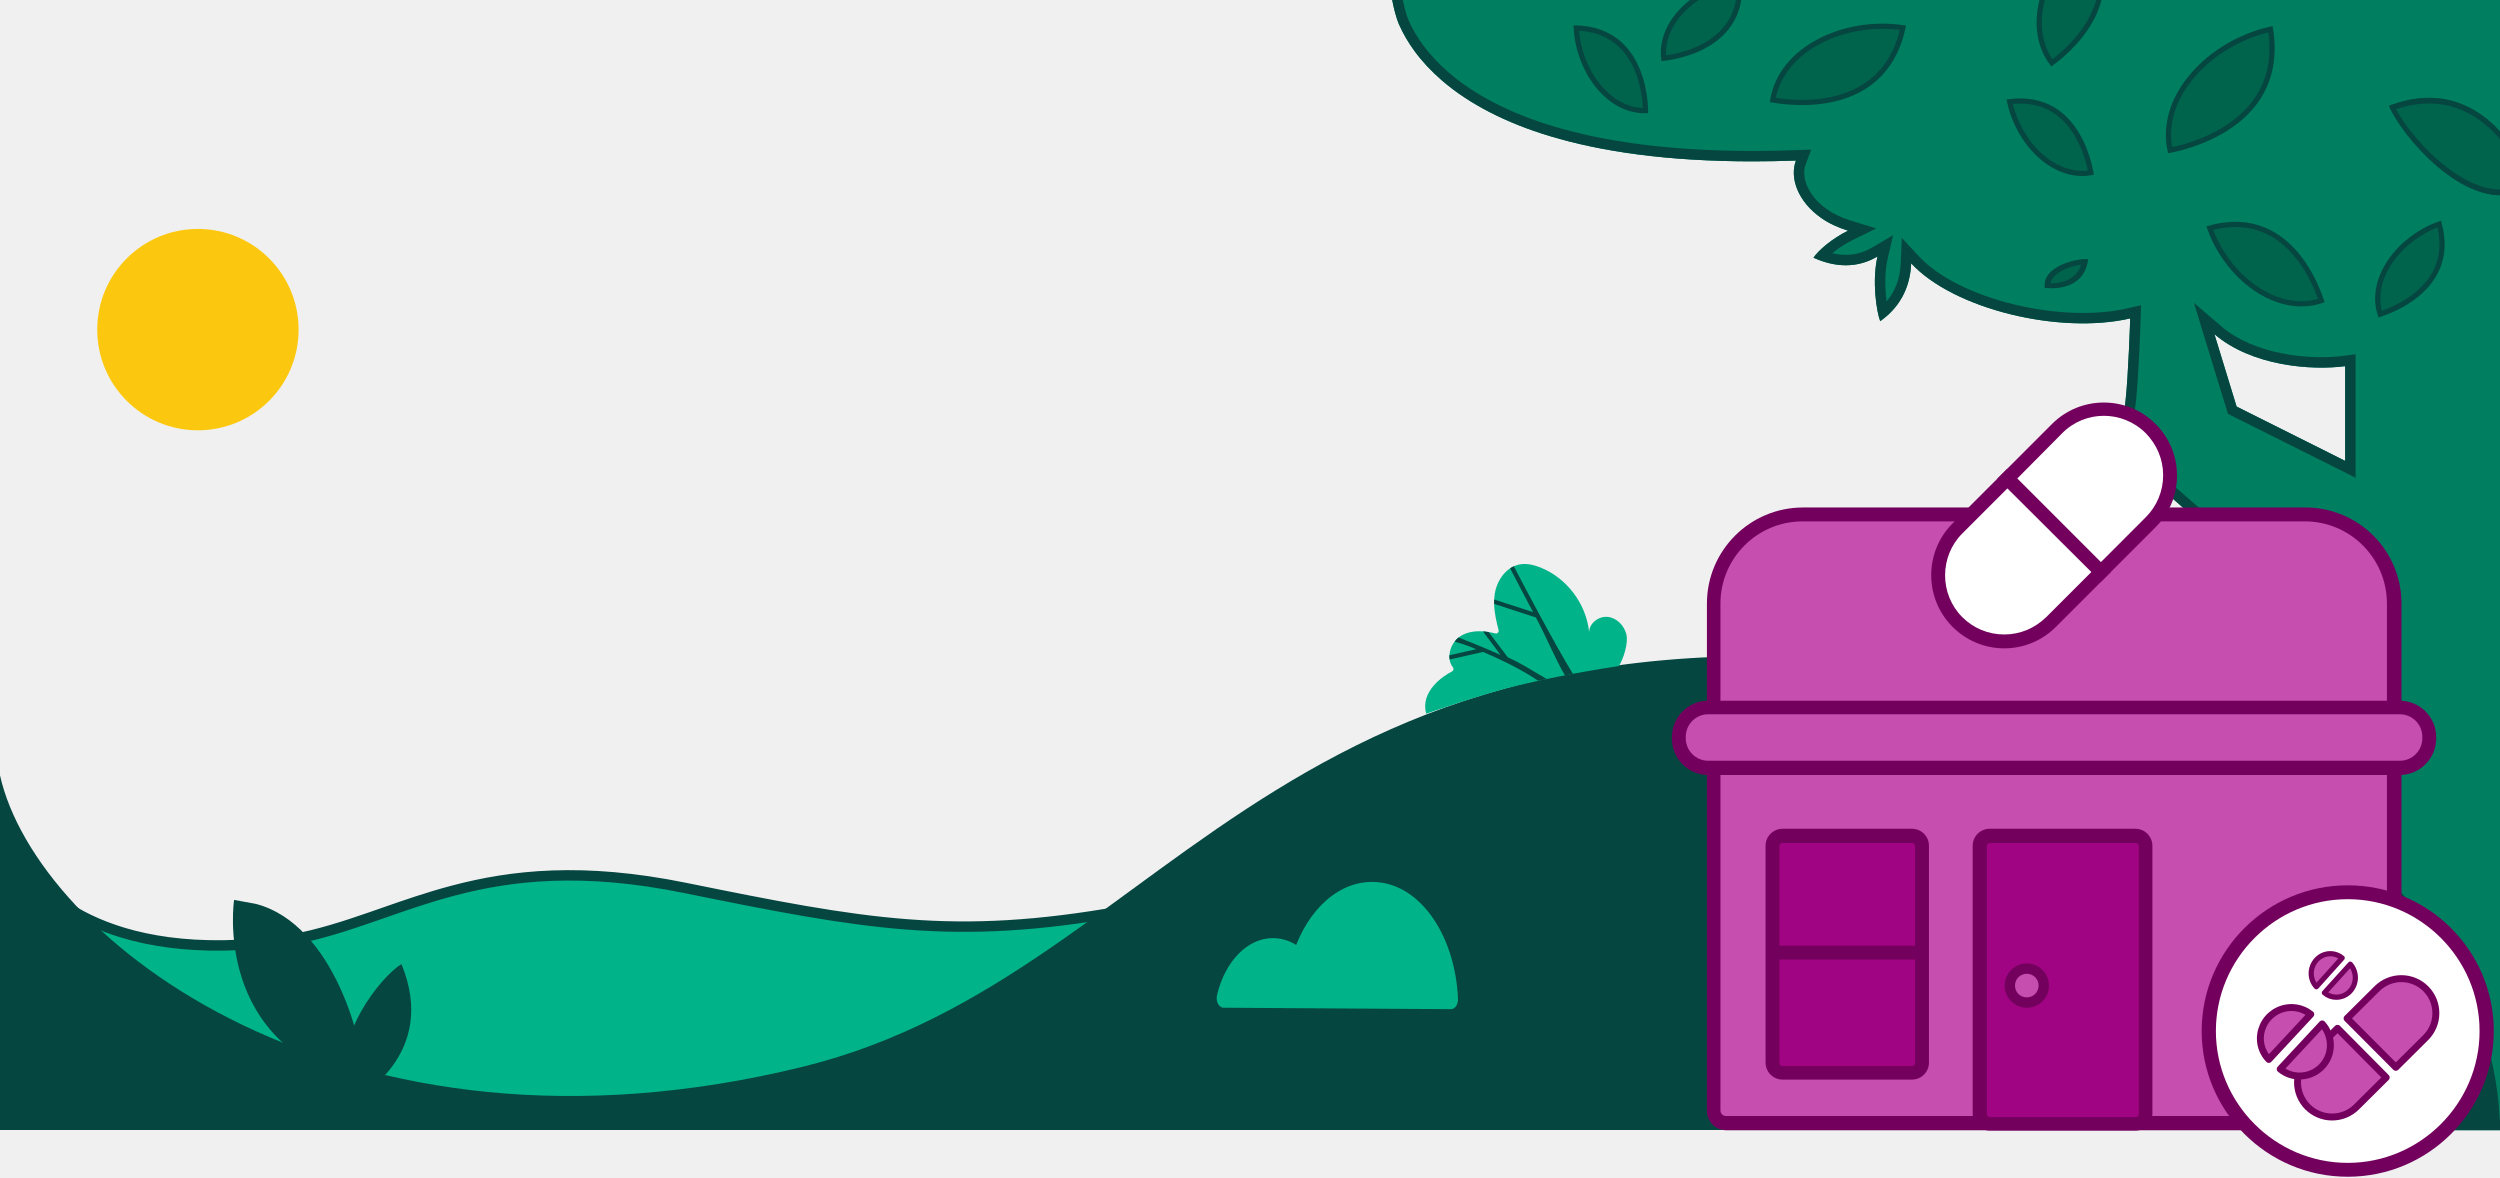
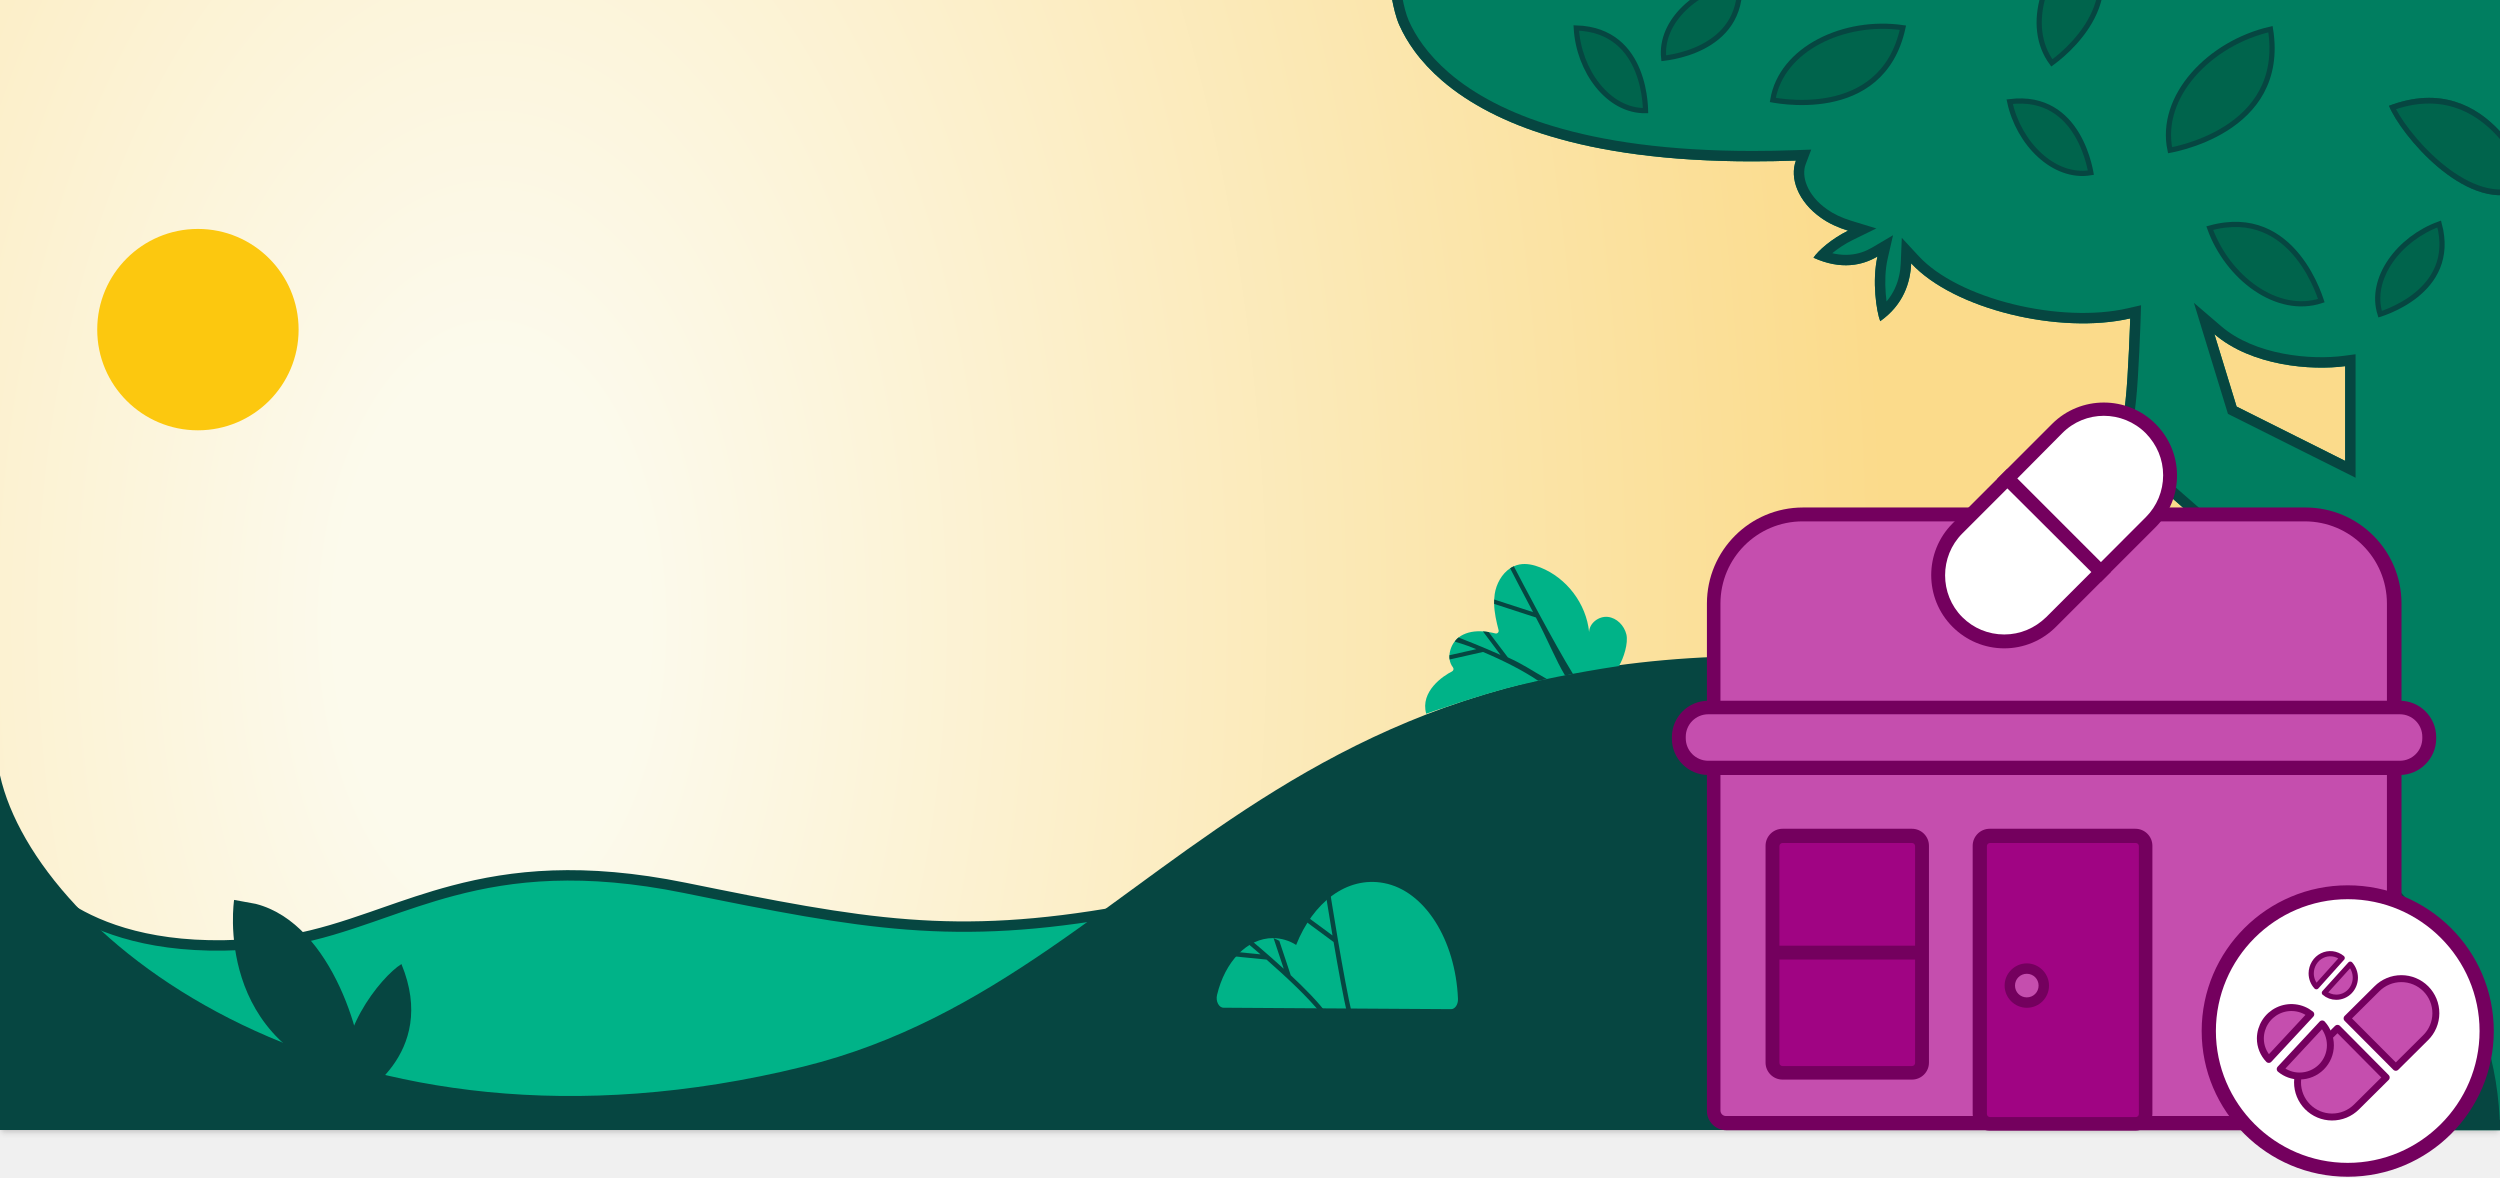
<svg xmlns="http://www.w3.org/2000/svg" width="1440" height="678" viewBox="0 0 1440 678" fill="none">
-   <mask id="path-1-inside-1_8201_812" fill="white">
+   <g filter="url(#filter0_d_6508_731)">
+     <rect x="-1" width="1441" height="647" fill="url(#paint0_diamond_6508_731)" />
+   </g>
+   <mask id="path-2-inside-1_6508_731" fill="white">
+     <path d="M1177.65 165.763C1177.65 165.763 1200.31 169.327 1202.74 149.326C1197.05 148.76 1179.26 152.599 1177.81 162.895" />
+   </mask>
+   <path d="M1177.65 165.763C1177.65 165.763 1200.31 169.327 1202.74 149.326C1197.05 148.76 1179.26 152.599 1177.81 162.895" fill="#00644C" />
+   <path d="M1202.74 149.326L1205.87 150.136L1206.27 146.869L1202.51 146.496L1202.74 149.326ZM1177.65 165.763C1177.67 168.566 1177.68 168.566 1177.68 168.566C1177.68 168.566 1177.68 168.567 1177.68 168.567C1177.68 168.567 1177.69 168.568 1177.69 168.568C1177.7 168.569 1177.71 168.571 1177.72 168.572C1177.73 168.575 1177.76 168.579 1177.79 168.583C1177.85 168.592 1177.93 168.603 1178.03 168.616C1178.24 168.642 1178.52 168.675 1178.88 168.708C1179.58 168.774 1180.58 168.841 1181.77 168.853C1184.13 168.877 1187.34 168.682 1190.66 167.787C1197.43 165.963 1204.52 161.233 1205.87 150.136L1199.62 148.515C1198.53 157.419 1193.07 160.909 1187.9 162.302C1185.25 163.016 1182.65 163.18 1180.69 163.161C1179.71 163.151 1178.92 163.096 1178.38 163.045C1178.11 163.02 1177.9 162.996 1177.77 162.98C1177.71 162.971 1177.66 162.965 1177.64 162.961C1177.62 162.96 1177.62 162.958 1177.61 162.958C1177.61 162.958 1177.61 162.958 1177.61 162.958C1177.61 162.958 1177.62 162.958 1177.62 162.959C1177.62 162.959 1177.62 162.959 1177.62 162.959C1177.62 162.959 1177.62 162.959 1177.65 165.763ZM1202.51 146.496C1200.65 146.311 1198.14 146.497 1195.52 146.961C1192.85 147.434 1189.85 148.235 1186.98 149.403C1181.42 151.67 1175.58 155.646 1174.68 162.041L1180.93 163.75C1181.48 159.848 1185.27 156.757 1190.38 154.672C1192.86 153.664 1195.47 152.967 1197.78 152.558C1200.14 152.139 1201.99 152.058 1202.97 152.155L1202.51 146.496Z" fill="#064641" mask="url(#path-2-inside-1_6508_731)" />
+   <circle cx="114" cy="189.863" r="58" fill="#FCC80F" />
+   <mask id="path-5-inside-2_6508_731" fill="white">
    <path fill-rule="evenodd" clip-rule="evenodd" d="M1449.5 650.999H1331.79V357.29L1220.72 260.381L1220.72 260.373C1220.78 259.958 1222.55 246.388 1224.31 230.816C1225.95 216.249 1227 183.411 1227 183.411C1186.52 192.763 1125.4 178.222 1100.84 151.66C1100.39 162.735 1096.36 175.552 1083 184.999C1080.86 179.403 1078.19 161.896 1081.43 147.739C1072.77 152.849 1060.46 155.632 1044.57 148.453C1047.14 144.477 1055.01 137.524 1064.5 132.872C1058.5 131.034 1053.21 128.528 1048.97 125.504C1045.63 123.145 1042.8 120.566 1040.55 117.824C1038.28 115.077 1036.52 112.206 1035.3 109.255C1032.86 103.428 1032.57 97.475 1034.46 92.491C1026.01 92.793 1017.65 92.947 1009.61 92.947C997.83 92.958 986.052 92.61 974.335 91.902C963.888 91.268 953.519 90.282 943.28 88.95C934.084 87.749 925.033 86.216 916.183 84.362C908.154 82.674 900.334 80.685 892.774 78.409C867.608 70.886 846.233 59.882 830.647 46.426C824.399 41.027 819.066 35.307 814.717 29.344C811.178 24.502 808.267 19.522 806.004 14.442C802.157 5.794 800.505 -8.943 800.5 -9.001C959.217 -6.533 1117.97 -6.89 1276.71 -7.247C1333.14 -7.374 1389.57 -7.501 1446 -7.501C1446 102.189 1446.87 211.916 1447.75 321.657C1448.62 431.43 1449.5 541.217 1449.5 650.999ZM1275.49 192.448L1288.28 234.18L1350.81 265.469V210.905C1331.5 213.499 1297 210.905 1275.49 192.448Z" />
  </mask>
  <path fill-rule="evenodd" clip-rule="evenodd" d="M1449.5 650.999H1331.79V357.29L1220.72 260.381L1220.72 260.373C1220.78 259.958 1222.55 246.388 1224.31 230.816C1225.95 216.249 1227 183.411 1227 183.411C1186.52 192.763 1125.4 178.222 1100.84 151.66C1100.39 162.735 1096.36 175.552 1083 184.999C1080.86 179.403 1078.19 161.896 1081.43 147.739C1072.77 152.849 1060.46 155.632 1044.57 148.453C1047.14 144.477 1055.01 137.524 1064.5 132.872C1058.5 131.034 1053.21 128.528 1048.97 125.504C1045.63 123.145 1042.8 120.566 1040.55 117.824C1038.28 115.077 1036.52 112.206 1035.3 109.255C1032.86 103.428 1032.57 97.475 1034.46 92.491C1026.01 92.793 1017.65 92.947 1009.61 92.947C997.83 92.958 986.052 92.61 974.335 91.902C963.888 91.268 953.519 90.282 943.28 88.95C934.084 87.749 925.033 86.216 916.183 84.362C908.154 82.674 900.334 80.685 892.774 78.409C867.608 70.886 846.233 59.882 830.647 46.426C824.399 41.027 819.066 35.307 814.717 29.344C811.178 24.502 808.267 19.522 806.004 14.442C802.157 5.794 800.505 -8.943 800.5 -9.001C959.217 -6.533 1117.97 -6.89 1276.71 -7.247C1333.14 -7.374 1389.57 -7.501 1446 -7.501C1446 102.189 1446.87 211.916 1447.75 321.657C1448.62 431.43 1449.5 541.217 1449.5 650.999ZM1275.49 192.448L1288.28 234.18L1350.81 265.469V210.905C1331.5 213.499 1297 210.905 1275.49 192.448Z" fill="#007E60" />
-   <path d="M1331.79 650.999H1325.79V656.999H1331.79V650.999ZM1449.5 650.999V656.999H1455.5V650.999H1449.5ZM1331.79 357.29H1337.79V354.562L1335.74 352.769L1331.79 357.29ZM1220.72 260.381L1214.77 259.604L1214.35 262.79L1216.78 264.903L1220.72 260.381ZM1220.72 260.373L1226.67 261.149L1226.67 261.149L1220.72 260.373ZM1224.31 230.816L1230.27 231.49L1230.27 231.49L1224.31 230.816ZM1227 183.411L1233 183.603L1233.25 175.81L1225.65 177.565L1227 183.411ZM1100.84 151.66L1105.24 147.586L1095.43 136.979L1094.84 151.415L1100.84 151.66ZM1083 184.999L1077.39 187.139L1080.15 194.359L1086.46 189.898L1083 184.999ZM1081.43 147.739L1087.28 149.079L1090.39 135.486L1078.38 142.571L1081.43 147.739ZM1044.57 148.453L1039.53 145.19L1035.73 151.048L1042.1 153.922L1044.57 148.453ZM1064.5 132.872L1067.14 138.26L1080.77 131.579L1066.26 127.135L1064.5 132.872ZM1048.97 125.504L1052.46 120.619L1052.44 120.609L1052.43 120.6L1048.97 125.504ZM1040.55 117.824L1045.19 114.018L1045.18 114.01L1045.17 114.003L1040.55 117.824ZM1035.3 109.255L1040.84 106.956L1040.83 106.945L1035.3 109.255ZM1034.46 92.491L1040.07 94.619L1043.27 86.172L1034.24 86.495L1034.46 92.491ZM1009.61 92.947V86.947L1009.61 86.947L1009.61 92.947ZM974.335 91.902L973.971 97.891L973.973 97.891L974.335 91.902ZM943.28 88.95L942.503 94.899L942.506 94.899L943.28 88.95ZM916.183 84.362L914.949 90.233L914.953 90.234L916.183 84.362ZM892.774 78.409L894.504 72.664L894.492 72.66L892.774 78.409ZM830.647 46.426L826.724 50.966L826.726 50.967L830.647 46.426ZM814.717 29.344L819.565 25.808L819.561 25.803L814.717 29.344ZM806.004 14.442L800.522 16.881L800.523 16.883L806.004 14.442ZM800.5 -9.001L800.593 -15L794.003 -15.103L794.518 -8.532L800.5 -9.001ZM1276.71 -7.247L1276.7 -13.247L1276.71 -7.247ZM1446 -7.501H1452V-13.501L1446 -13.501L1446 -7.501ZM1447.75 321.657L1441.75 321.705L1447.75 321.657ZM1288.28 234.18L1282.54 235.938L1283.3 238.395L1285.59 239.546L1288.28 234.18ZM1275.49 192.448L1279.4 187.894L1263.69 174.415L1269.75 194.206L1275.49 192.448ZM1350.81 265.469L1348.12 270.835L1356.81 275.181V265.469H1350.81ZM1350.81 210.905H1356.81V204.045L1350.01 204.959L1350.81 210.905ZM1331.79 656.999H1449.5V644.999H1331.79V656.999ZM1325.79 357.29V650.999H1337.79V357.29H1325.79ZM1216.78 264.903L1327.85 361.811L1335.74 352.769L1224.66 255.86L1216.78 264.903ZM1214.77 259.596L1214.77 259.604L1226.67 261.158L1226.67 261.149L1214.77 259.596ZM1218.34 230.142C1216.59 245.664 1214.82 259.195 1214.77 259.596L1226.67 261.149C1226.73 260.722 1228.5 247.112 1230.27 231.49L1218.34 230.142ZM1227 183.411C1221 183.22 1221 183.22 1221 183.22C1221 183.22 1221 183.22 1221 183.221C1221 183.222 1221 183.223 1221 183.225C1221 183.229 1221 183.234 1221 183.242C1221 183.257 1221 183.28 1221 183.311C1221 183.372 1221 183.464 1220.99 183.585C1220.98 183.827 1220.97 184.184 1220.96 184.644C1220.92 185.565 1220.88 186.899 1220.81 188.545C1220.69 191.838 1220.51 196.379 1220.28 201.371C1219.81 211.421 1219.14 223.083 1218.34 230.143L1230.27 231.49C1231.12 223.982 1231.8 211.941 1232.26 201.93C1232.5 196.892 1232.68 192.314 1232.81 188.994C1232.87 187.335 1232.92 185.989 1232.95 185.057C1232.96 184.591 1232.98 184.229 1232.98 183.982C1232.99 183.859 1232.99 183.764 1232.99 183.701C1232.99 183.669 1233 183.645 1233 183.628C1233 183.62 1233 183.614 1233 183.609C1233 183.607 1233 183.606 1233 183.604C1233 183.604 1233 183.603 1233 183.603C1233 183.603 1233 183.603 1227 183.411ZM1096.43 155.734C1109.85 170.236 1132.56 180.907 1156.51 186.828C1180.57 192.774 1206.95 194.2 1228.35 189.257L1225.65 177.565C1206.56 181.974 1182.15 180.805 1159.39 175.178C1136.52 169.526 1116.4 159.646 1105.24 147.586L1096.43 155.734ZM1086.46 189.898C1101.73 179.106 1106.33 164.315 1106.83 151.905L1094.84 151.415C1094.45 161.155 1091 171.998 1079.54 180.099L1086.46 189.898ZM1075.58 146.399C1073.78 154.268 1073.66 162.837 1074.22 170.043C1074.77 177.153 1076.03 183.575 1077.39 187.139L1088.61 182.858C1087.83 180.827 1086.69 175.697 1086.18 169.116C1085.68 162.631 1085.84 155.368 1087.28 149.079L1075.58 146.399ZM1078.38 142.571C1071.27 146.766 1061.02 149.3 1047.03 142.985L1042.1 153.922C1059.91 161.964 1074.27 158.931 1084.48 152.907L1078.38 142.571ZM1049.6 151.717C1050.4 150.49 1052.46 148.22 1055.72 145.577C1058.88 143.012 1062.84 140.366 1067.14 138.26L1061.86 127.485C1056.66 130.031 1051.95 133.187 1048.16 136.255C1044.47 139.245 1041.31 142.44 1039.53 145.19L1049.6 151.717ZM1045.49 130.389C1050.35 133.856 1056.25 136.62 1062.74 138.61L1066.26 127.135C1060.75 125.449 1056.08 123.2 1052.46 120.619L1045.49 130.389ZM1035.91 121.63C1038.55 124.848 1041.8 127.784 1045.52 130.407L1052.43 120.6C1049.46 118.505 1047.05 116.284 1045.19 114.018L1035.91 121.63ZM1029.75 111.554C1031.23 115.114 1033.32 118.492 1035.92 121.645L1045.17 114.003C1043.24 111.663 1041.81 109.297 1040.84 106.956L1029.75 111.554ZM1028.85 90.363C1026.32 97.04 1026.85 104.601 1029.76 111.565L1040.83 106.945C1038.88 102.256 1038.82 97.91 1040.07 94.619L1028.85 90.363ZM1009.61 98.947C1017.73 98.947 1026.16 98.792 1034.67 98.487L1034.24 86.495C1025.87 86.795 1017.58 86.947 1009.61 86.947V98.947ZM973.973 97.891C985.814 98.606 997.713 98.959 1009.62 98.947L1009.61 86.947C997.946 86.958 986.291 86.613 974.696 85.913L973.973 97.891ZM942.506 94.899C952.883 96.249 963.389 97.248 973.971 97.891L974.698 85.913C964.387 85.287 954.154 84.314 944.054 83L942.506 94.899ZM914.953 90.234C923.956 92.121 933.159 93.679 942.503 94.899L944.057 83C935.009 81.819 926.11 80.311 917.414 78.489L914.953 90.234ZM891.044 84.154C898.774 86.481 906.76 88.511 914.949 90.233L917.418 78.49C909.549 76.836 901.894 74.889 894.504 72.664L891.044 84.154ZM826.726 50.967C843.103 65.107 865.294 76.457 891.056 84.158L894.492 72.66C869.922 65.316 849.362 54.657 834.568 41.884L826.726 50.967ZM809.869 32.879C814.516 39.252 820.171 45.303 826.724 50.966L834.57 41.886C828.628 36.751 823.615 31.363 819.565 25.808L809.869 32.879ZM800.523 16.883C802.971 22.379 806.103 27.726 809.873 32.884L819.561 25.803C816.254 21.278 813.562 16.664 811.486 12.001L800.523 16.883ZM794.518 -8.532C794.542 -8.225 794.994 -4.304 795.914 0.605C796.825 5.463 798.3 11.884 800.522 16.881L811.487 12.003C809.862 8.351 808.587 3.08 807.709 -1.606C806.839 -6.243 806.462 -9.719 806.482 -9.47L794.518 -8.532ZM1276.7 -13.247C1117.94 -12.89 959.248 -12.533 800.593 -15L800.407 -3.002C959.186 -0.533 1117.99 -0.89 1276.72 -1.247L1276.7 -13.247ZM1446 -13.501C1389.56 -13.501 1333.13 -13.374 1276.7 -13.247L1276.72 -1.247C1333.16 -1.374 1389.58 -1.501 1446 -1.501L1446 -13.501ZM1453.75 321.61C1452.87 211.864 1452 102.161 1452 -7.501H1440C1440 102.217 1440.87 211.968 1441.75 321.705L1453.75 321.61ZM1455.5 650.999C1455.5 541.189 1454.62 431.378 1453.75 321.61L1441.75 321.705C1442.62 431.482 1443.5 541.245 1443.5 650.999H1455.5ZM1294.02 232.422L1281.23 190.689L1269.75 194.206L1282.54 235.938L1294.02 232.422ZM1353.49 260.104L1290.96 228.814L1285.59 239.546L1348.12 270.835L1353.49 260.104ZM1344.81 210.905V265.469H1356.81V210.905H1344.81ZM1271.58 197.001C1283.4 207.138 1298.5 212.713 1312.84 215.463C1327.22 218.219 1341.32 218.233 1351.6 216.852L1350.01 204.959C1340.98 206.171 1328.18 206.185 1315.1 203.678C1302 201.165 1289.09 196.215 1279.4 187.894L1271.58 197.001Z" fill="#064641" mask="url(#path-1-inside-1_8201_812)" />
+   <path d="M1443.99 -7.501V-10.501V-7.501ZM800.479 -6.001C1014.99 -4.501 1229.49 -4.501 1443.99 -4.501V-10.501C1229.49 -10.501 1015 -10.501 800.521 -12.001L800.479 -6.001ZM1443.99 -4.501L1446 -4.501V-10.501L1443.99 -10.501V-4.501ZM1331.79 650.999H1325.79V656.999H1331.79V650.999ZM1449.5 650.999V656.999H1455.5V650.999H1449.5ZM1331.79 357.29H1337.79V354.562L1335.74 352.769L1331.79 357.29ZM1220.72 260.381L1214.77 259.604L1214.35 262.79L1216.78 264.903L1220.72 260.381ZM1220.72 260.373L1226.67 261.149L1226.67 261.149L1220.72 260.373ZM1224.31 230.816L1230.27 231.49V231.49L1224.31 230.816ZM1227 183.411L1233 183.603L1233.25 175.81L1225.65 177.565L1227 183.411ZM1100.84 151.66L1105.24 147.586L1095.43 136.979L1094.84 151.415L1100.84 151.66ZM1083 184.999L1077.39 187.139L1080.15 194.359L1086.46 189.898L1083 184.999ZM1081.43 147.739L1087.28 149.079L1090.39 135.486L1078.38 142.571L1081.43 147.739ZM1044.57 148.453L1039.53 145.19L1035.73 151.048L1042.1 153.922L1044.57 148.453ZM1064.5 132.872L1067.14 138.26L1080.77 131.579L1066.26 127.135L1064.5 132.872ZM1048.97 125.504L1052.46 120.619L1052.44 120.609L1052.43 120.6L1048.97 125.504ZM1040.55 117.824L1045.19 114.018L1045.18 114.01L1045.17 114.003L1040.55 117.824ZM1035.3 109.255L1040.84 106.956L1040.83 106.945L1035.3 109.255ZM1034.46 92.491L1040.07 94.619L1043.27 86.172L1034.24 86.495L1034.46 92.491ZM1009.61 92.947V86.947H1009.61L1009.61 92.947ZM974.335 91.902L973.971 97.891L973.973 97.891L974.335 91.902ZM943.28 88.95L942.503 94.899L942.506 94.899L943.28 88.95ZM916.183 84.362L914.949 90.233L914.953 90.234L916.183 84.362ZM892.774 78.409L894.504 72.664L894.492 72.66L892.774 78.409ZM830.647 46.426L826.724 50.966L826.726 50.967L830.647 46.426ZM814.717 29.344L819.565 25.808L819.561 25.803L814.717 29.344ZM806.004 14.442L800.522 16.881L800.523 16.883L806.004 14.442ZM800.5 -9.001L800.593 -15L794.003 -15.103L794.518 -8.532L800.5 -9.001ZM1276.71 -7.247L1276.7 -13.247L1276.71 -7.247ZM1446 -7.501H1452V-13.501L1446 -13.501V-7.501ZM1447.75 321.657L1441.75 321.705L1447.75 321.657ZM1288.28 234.18L1282.54 235.938L1283.3 238.395L1285.59 239.546L1288.28 234.18ZM1275.49 192.448L1279.4 187.894L1263.69 174.415L1269.75 194.206L1275.49 192.448ZM1350.81 265.469L1348.12 270.835L1356.81 275.181V265.469H1350.81ZM1350.81 210.905H1356.81V204.045L1350.01 204.959L1350.81 210.905ZM1331.79 656.999H1449.5V644.999H1331.79V656.999ZM1325.79 357.29V650.999H1337.79V357.29H1325.79ZM1216.78 264.903L1327.85 361.811L1335.74 352.769L1224.66 255.86L1216.78 264.903ZM1214.77 259.596L1214.77 259.604L1226.67 261.158L1226.67 261.149L1214.77 259.596ZM1218.34 230.142C1216.59 245.664 1214.82 259.195 1214.77 259.596L1226.67 261.149C1226.73 260.722 1228.5 247.112 1230.27 231.49L1218.34 230.142ZM1227 183.411C1221 183.22 1221 183.22 1221 183.22C1221 183.22 1221 183.22 1221 183.221C1221 183.222 1221 183.223 1221 183.225C1221 183.229 1221 183.234 1221 183.242C1221 183.257 1221 183.28 1221 183.311C1221 183.372 1221 183.464 1220.99 183.585C1220.98 183.827 1220.97 184.184 1220.96 184.644C1220.92 185.565 1220.88 186.899 1220.81 188.545C1220.69 191.838 1220.51 196.379 1220.28 201.371C1219.81 211.421 1219.14 223.083 1218.34 230.143L1230.27 231.49C1231.12 223.982 1231.8 211.941 1232.26 201.93C1232.5 196.892 1232.68 192.314 1232.81 188.994C1232.87 187.335 1232.92 185.989 1232.95 185.057C1232.96 184.591 1232.98 184.229 1232.98 183.982C1232.99 183.859 1232.99 183.764 1232.99 183.701C1232.99 183.669 1233 183.645 1233 183.628C1233 183.62 1233 183.614 1233 183.609C1233 183.607 1233 183.606 1233 183.604C1233 183.604 1233 183.603 1233 183.603C1233 183.603 1233 183.603 1227 183.411ZM1096.43 155.734C1109.85 170.236 1132.56 180.907 1156.51 186.828C1180.57 192.774 1206.95 194.2 1228.35 189.257L1225.65 177.565C1206.56 181.974 1182.15 180.805 1159.39 175.178C1136.52 169.526 1116.4 159.646 1105.24 147.586L1096.43 155.734ZM1086.46 189.898C1101.73 179.106 1106.33 164.315 1106.83 151.905L1094.84 151.415C1094.45 161.155 1091 171.998 1079.54 180.099L1086.46 189.898ZM1075.58 146.399C1073.78 154.268 1073.66 162.837 1074.22 170.043C1074.77 177.153 1076.03 183.575 1077.39 187.139L1088.61 182.858C1087.83 180.827 1086.69 175.697 1086.18 169.116C1085.68 162.631 1085.84 155.368 1087.28 149.079L1075.58 146.399ZM1078.38 142.571C1071.27 146.766 1061.02 149.3 1047.03 142.985L1042.1 153.922C1059.91 161.964 1074.27 158.931 1084.48 152.907L1078.38 142.571ZM1049.6 151.717C1050.4 150.49 1052.46 148.22 1055.72 145.577C1058.88 143.012 1062.84 140.366 1067.14 138.26L1061.86 127.485C1056.66 130.031 1051.95 133.187 1048.16 136.255C1044.47 139.245 1041.31 142.44 1039.53 145.19L1049.6 151.717ZM1045.49 130.389C1050.35 133.856 1056.25 136.62 1062.74 138.61L1066.26 127.135C1060.75 125.449 1056.08 123.2 1052.46 120.619L1045.49 130.389ZM1035.91 121.63C1038.55 124.848 1041.8 127.784 1045.52 130.407L1052.43 120.6C1049.46 118.505 1047.05 116.284 1045.19 114.018L1035.91 121.63ZM1029.75 111.554C1031.23 115.114 1033.32 118.492 1035.92 121.645L1045.17 114.003C1043.24 111.663 1041.81 109.297 1040.84 106.956L1029.75 111.554ZM1028.85 90.363C1026.32 97.04 1026.85 104.601 1029.76 111.565L1040.83 106.945C1038.88 102.256 1038.82 97.91 1040.07 94.619L1028.85 90.363ZM1009.61 98.947C1017.73 98.947 1026.16 98.792 1034.67 98.487L1034.24 86.495C1025.87 86.795 1017.58 86.947 1009.61 86.947V98.947ZM973.973 97.891C985.814 98.606 997.713 98.959 1009.62 98.947L1009.61 86.947C997.946 86.958 986.291 86.613 974.696 85.913L973.973 97.891ZM942.506 94.899C952.883 96.249 963.389 97.248 973.971 97.891L974.698 85.913C964.387 85.287 954.154 84.314 944.054 83L942.506 94.899ZM914.953 90.234C923.956 92.121 933.159 93.679 942.503 94.899L944.057 83C935.009 81.819 926.11 80.311 917.414 78.489L914.953 90.234ZM891.044 84.154C898.774 86.481 906.76 88.511 914.949 90.233L917.418 78.49C909.549 76.836 901.894 74.889 894.504 72.664L891.044 84.154ZM826.726 50.967C843.103 65.107 865.294 76.457 891.056 84.158L894.492 72.66C869.922 65.316 849.362 54.657 834.568 41.884L826.726 50.967ZM809.869 32.879C814.516 39.252 820.171 45.303 826.724 50.966L834.57 41.886C828.628 36.751 823.615 31.363 819.565 25.808L809.869 32.879ZM800.523 16.883C802.971 22.379 806.103 27.726 809.873 32.884L819.561 25.803C816.254 21.278 813.562 16.664 811.486 12.001L800.523 16.883ZM794.518 -8.532C794.542 -8.225 794.994 -4.304 795.914 0.605C796.825 5.463 798.3 11.884 800.522 16.881L811.487 12.003C809.862 8.351 808.587 3.08 807.709 -1.606C806.839 -6.243 806.462 -9.719 806.482 -9.47L794.518 -8.532ZM1276.7 -13.247C1117.94 -12.89 959.248 -12.533 800.593 -15L800.407 -3.002C959.186 -0.533 1117.99 -0.89 1276.72 -1.247L1276.7 -13.247ZM1446 -13.501C1389.56 -13.501 1333.13 -13.374 1276.7 -13.247L1276.72 -1.247C1333.16 -1.374 1389.58 -1.501 1446 -1.501V-13.501ZM1453.75 321.61C1452.87 211.864 1452 102.161 1452 -7.501H1440C1440 102.217 1440.88 211.968 1441.75 321.705L1453.75 321.61ZM1455.5 650.999C1455.5 541.189 1454.62 431.378 1453.75 321.61L1441.75 321.705C1442.62 431.482 1443.5 541.245 1443.5 650.999H1455.5ZM1294.02 232.422L1281.23 190.689L1269.75 194.206L1282.54 235.938L1294.02 232.422ZM1353.49 260.104L1290.96 228.814L1285.59 239.546L1348.12 270.835L1353.49 260.104ZM1344.81 210.905V265.469H1356.81V210.905H1344.81ZM1271.58 197.001C1283.4 207.138 1298.5 212.713 1312.84 215.463C1327.22 218.219 1341.32 218.233 1351.6 216.852L1350.01 204.959C1340.98 206.171 1328.18 206.185 1315.1 203.678C1302 201.165 1289.09 196.215 1279.4 187.894L1271.58 197.001Z" fill="#064641" mask="url(#path-5-inside-2_6508_731)" />
  <path d="M167.438 541.33L167.486 541.323L167.535 541.314C183.603 538.405 198.546 533.532 213.649 528.306C215.913 527.523 218.179 526.732 220.454 525.938C233.402 521.42 246.615 516.809 261.076 512.991C294.937 504.051 335.648 499.466 394.41 511.399C497.976 532.431 549.332 542.114 646.526 524.816C667.705 521.046 686.323 517.341 703.223 513.977C763.768 501.925 802.268 494.262 857.557 503.772C892.815 509.837 919.943 522.573 938.241 533.776C947.39 539.378 954.326 544.593 958.961 548.394C961.278 550.294 963.019 551.84 964.172 552.902C964.494 553.198 964.77 553.457 965 553.675V646.863H-145V529.476C-145 506.877 -138.486 492.685 -128.348 484.196C-118.122 475.634 -103.635 472.383 -86.705 472.95C-53.033 474.079 -11.494 490.252 19.498 505.716C19.502 505.722 19.507 505.728 19.511 505.734C19.823 506.15 20.282 506.739 20.899 507.471C22.132 508.935 23.995 510.971 26.573 513.343C31.731 518.089 39.743 524.174 51.272 529.712C74.359 540.801 111.35 549.599 167.438 541.33Z" fill="#00B388" stroke="#064641" stroke-width="6" />
  <path d="M462.5 614.422C196.698 679.833 21 540.494 0 446.586V650.862H1440C1438.01 497.911 1252.96 406.656 1162.5 391.641C736.276 318.068 681.458 560.538 462.5 614.422Z" fill="#064641" />
  <path d="M134.84 518.344C134.84 518.344 121.911 602.939 209.065 623.932C210.888 602.467 192.207 532.171 147.303 520.625" fill="#064641" />
  <path d="M204.862 632.867C204.862 632.867 252.981 607.972 231.23 555.301C219.565 562.369 190.549 598.193 201.381 625.602" fill="#064641" />
  <path d="M936.778 365.359C938.02 370.407 935.207 379.193 932.5 383.63C906 387.63 885.044 392.236 875 394.63C853.33 399.794 821.502 411.13 821.502 411.13C817.88 398.235 831.32 389.252 836.359 386.747C836.571 386.639 836.756 386.485 836.9 386.296C837.043 386.108 837.143 385.889 837.19 385.656C837.238 385.424 837.232 385.183 837.174 384.953C837.115 384.723 837.005 384.509 836.853 384.327C835.849 383.034 835.205 381.498 834.984 379.876C834.86 379.064 834.824 378.241 834.877 377.422C835.106 374.186 836.395 371.116 838.545 368.686C839.027 368.148 839.551 367.649 840.113 367.195C840.513 366.874 840.935 366.58 841.375 366.316C845.202 364.002 849.65 363.366 854.163 363.68C855.264 363.751 856.374 363.886 857.47 364.066C858.772 364.268 860.069 364.546 861.342 364.864C861.601 364.925 861.872 364.919 862.127 364.845C862.383 364.771 862.615 364.632 862.801 364.442C862.987 364.252 863.12 364.017 863.188 363.759C863.257 363.502 863.257 363.232 863.19 362.974C861.89 357.991 860.742 352.919 860.618 347.846C860.598 347.002 860.603 346.16 860.649 345.315C860.695 344.271 860.796 343.23 860.95 342.196C861.833 336.352 865.026 330.522 869.836 327.344C870.511 326.896 871.222 326.505 871.962 326.173C872.998 325.697 874.087 325.348 875.207 325.135C879.253 324.363 883.442 325.353 887.269 326.869C902.45 332.896 913.701 347.809 915.325 364.059C915.477 358.864 920.95 354.779 926.118 355.339C931.279 355.9 935.531 360.321 936.778 365.359Z" fill="#00B388" />
  <path d="M868.502 378.63L857.472 364.067C856.376 363.886 855.266 363.751 854.165 363.68L864.307 377.242C853.301 372.342 843.155 368.375 840.116 367.195C839.554 367.649 839.03 368.148 838.548 368.686L838.002 369.63C838.142 369.685 843.437 371.051 850.364 373.916L834.88 377.422C834.827 378.241 834.863 379.064 834.987 379.876L854.208 375.529C866.036 380.514 877.346 386.275 886.002 392.13L891.002 391.13C880.502 385.13 877.832 382.917 868.502 378.63Z" fill="#064641" />
  <path d="M871.965 326.173C871.225 326.504 870.514 326.896 869.838 327.344C871.776 331.102 876.975 341.165 883.045 352.591L860.65 345.314C860.604 346.159 860.599 347.002 860.619 347.846L884.68 355.67C891.276 368.025 896.324 380.66 901.498 389.13L905.998 388.13C895.639 371.335 876.103 334.213 871.965 326.173Z" fill="#064641" />
  <path d="M1096.08 15.967C1090.01 43.842 1071.19 54.174 1053.73 57.566C1044.81 59.301 1036.22 59.219 1029.86 58.701C1026.68 58.442 1024.07 58.074 1022.25 57.773C1021.84 57.704 1021.47 57.639 1021.14 57.579C1023.58 42.843 1033.85 31.18 1047.85 23.822C1061.8 16.491 1079.31 13.506 1096.08 15.967Z" fill="#00644C" stroke="#064641" stroke-width="3" />
  <path d="M1157.58 58.564C1178.03 56.031 1189.68 66.365 1196.3 77.461C1199.72 83.186 1201.79 89.13 1203.02 93.65C1203.63 95.908 1204.03 97.802 1204.27 99.126C1204.29 99.244 1204.31 99.358 1204.33 99.467C1193.75 101.26 1183.33 97.096 1174.87 89.363C1166.46 81.668 1160.12 70.533 1157.58 58.564Z" fill="#00644C" stroke="#064641" stroke-width="3" />
  <path d="M1404.99 129.019C1410.33 148.924 1401.7 161.897 1391.63 169.985C1386.43 174.159 1380.83 177.039 1376.52 178.876C1374.37 179.794 1372.55 180.448 1371.27 180.871C1371.16 180.909 1371.05 180.945 1370.94 180.979C1367.7 170.744 1370.39 159.848 1376.88 150.41C1383.34 141.016 1393.49 133.189 1404.99 129.019Z" fill="#00644C" stroke="#064641" stroke-width="3" />
  <path d="M907.939 16.107C928.536 16.758 938.459 28.766 943.287 40.75C945.778 46.933 946.915 53.127 947.427 57.782C947.683 60.106 947.782 62.039 947.818 63.385C947.821 63.505 947.824 63.62 947.826 63.731C937.091 63.87 927.438 58.149 920.281 49.206C913.158 40.305 908.602 28.324 907.939 16.107Z" fill="#00644C" stroke="#064641" stroke-width="3" />
  <path d="M1002 -10.611C1003.27 9.958 992.239 20.956 980.757 26.879C974.832 29.935 968.771 31.644 964.185 32.587C961.894 33.059 959.979 33.338 958.642 33.498C958.523 33.513 958.408 33.526 958.298 33.539C957.16 22.863 961.958 12.72 970.195 4.761C978.394 -3.16 989.898 -8.812 1002 -10.611Z" fill="#00644C" stroke="#064641" stroke-width="3" />
-   <mask id="path-15-inside-2_8201_812" fill="white">
-     <path d="M1177.65 165.762C1177.65 165.762 1200.31 169.326 1202.74 149.325C1197.05 148.759 1179.26 152.598 1177.81 162.894" />
-   </mask>
-   <path d="M1177.65 165.762C1177.65 165.762 1200.31 169.326 1202.74 149.325C1197.05 148.759 1179.26 152.598 1177.81 162.894" fill="#00644C" />
-   <path d="M1202.74 149.325L1205.87 150.136L1206.27 146.868L1202.51 146.495L1202.74 149.325ZM1177.65 165.762C1177.67 168.565 1177.68 168.565 1177.68 168.565C1177.68 168.565 1177.68 168.566 1177.68 168.566C1177.68 168.566 1177.69 168.567 1177.69 168.567C1177.7 168.568 1177.71 168.57 1177.72 168.571C1177.73 168.574 1177.76 168.578 1177.79 168.582C1177.85 168.591 1177.93 168.602 1178.03 168.615C1178.24 168.641 1178.52 168.674 1178.88 168.707C1179.58 168.773 1180.58 168.84 1181.77 168.852C1184.13 168.876 1187.34 168.681 1190.66 167.786C1197.43 165.962 1204.52 161.232 1205.87 150.136L1199.62 148.514C1198.53 157.418 1193.07 160.908 1187.9 162.301C1185.25 163.015 1182.65 163.179 1180.69 163.16C1179.71 163.15 1178.92 163.095 1178.38 163.044C1178.11 163.019 1177.9 162.995 1177.77 162.979C1177.71 162.97 1177.66 162.964 1177.64 162.96C1177.62 162.959 1177.62 162.957 1177.61 162.957C1177.61 162.957 1177.61 162.957 1177.61 162.957C1177.61 162.957 1177.62 162.957 1177.62 162.958C1177.62 162.958 1177.62 162.958 1177.62 162.958C1177.62 162.958 1177.62 162.958 1177.65 165.762ZM1202.51 146.495C1200.65 146.31 1198.14 146.496 1195.52 146.96C1192.85 147.434 1189.85 148.234 1186.98 149.402C1181.42 151.669 1175.58 155.646 1174.68 162.04L1180.93 163.749C1181.48 159.847 1185.27 156.756 1190.38 154.671C1192.86 153.663 1195.47 152.966 1197.78 152.557C1200.14 152.138 1201.99 152.057 1202.97 152.154L1202.51 146.495Z" fill="#064641" mask="url(#path-15-inside-2_8201_812)" />
  <path d="M1272.82 131.403C1297.37 124.59 1313.41 135.143 1323.4 147.515C1328.53 153.862 1332.08 160.702 1334.34 165.962C1335.47 168.59 1336.28 170.817 1336.8 172.38C1336.9 172.665 1336.98 172.929 1337.06 173.168C1324.42 177.349 1310.92 174.105 1299.25 166.133C1287.62 158.192 1277.93 145.641 1272.82 131.403Z" fill="#00644C" stroke="#064641" stroke-width="3" />
  <path d="M1201.57 -37.822C1215.68 -16.61 1210.64 1.916 1201.99 15.265C1197.55 22.112 1192.15 27.608 1187.86 31.395C1185.71 33.287 1183.85 34.747 1182.52 35.73C1182.28 35.91 1182.06 36.074 1181.86 36.221C1173.95 25.504 1172.84 11.67 1176.78 -1.903C1180.72 -15.421 1189.63 -28.536 1201.57 -37.822Z" fill="#00644C" stroke="#064641" stroke-width="3" />
  <path d="M1307.8 16.817C1312.54 46.601 1297.98 63.994 1282.09 74.022C1273.98 79.144 1265.51 82.35 1259.06 84.274C1255.83 85.235 1253.12 85.875 1251.22 86.273C1250.75 86.372 1250.33 86.457 1249.96 86.527C1246.67 71.069 1252.32 55.632 1263.29 43.018C1274.22 30.448 1290.33 20.799 1307.8 16.817Z" fill="#00644C" stroke="#064641" stroke-width="3" />
-   <mask id="path-20-inside-3_8201_812" fill="white">
+   <mask id="path-22-inside-3_6508_731" fill="white">
    <path d="M1458.94 106.925C1458.94 106.925 1435.57 38.305 1376.04 60.92C1382.84 77.687 1419.76 121.797 1450.69 110.701" />
  </mask>
  <path d="M1458.94 106.925C1458.94 106.925 1435.57 38.305 1376.04 60.92C1382.84 77.687 1419.76 121.797 1450.69 110.701" fill="#00644C" />
-   <path d="M1376.04 60.92L1375.3 57.774L1372.22 58.943L1373.64 62.442L1376.04 60.92ZM1458.94 106.925C1461.41 105.597 1461.41 105.595 1461.41 105.593C1461.41 105.592 1461.41 105.59 1461.41 105.588C1461.41 105.584 1461.41 105.579 1461.4 105.573C1461.4 105.56 1461.39 105.544 1461.39 105.523C1461.37 105.482 1461.35 105.425 1461.33 105.352C1461.27 105.206 1461.2 104.998 1461.1 104.732C1460.9 104.199 1460.6 103.436 1460.21 102.481C1459.42 100.571 1458.24 97.89 1456.63 94.755C1453.41 88.493 1448.48 80.363 1441.6 72.944C1427.75 58.009 1406.1 46.074 1375.3 57.774L1376.78 64.066C1405.51 53.151 1425.31 64.219 1438.03 77.94C1444.44 84.849 1449.06 92.46 1452.09 98.359C1453.6 101.303 1454.71 103.806 1455.43 105.561C1455.79 106.438 1456.06 107.127 1456.23 107.589C1456.32 107.819 1456.38 107.994 1456.42 108.106C1456.44 108.162 1456.46 108.203 1456.47 108.228C1456.47 108.24 1456.47 108.248 1456.47 108.253C1456.47 108.255 1456.47 108.256 1456.47 108.256C1456.47 108.256 1456.47 108.255 1456.47 108.255C1456.47 108.254 1456.47 108.253 1458.94 106.925ZM1373.64 62.442C1375.51 67.045 1379.29 73.213 1384.27 79.634C1389.29 86.1 1395.64 92.987 1402.78 98.992C1416.91 110.884 1434.74 119.836 1451.39 113.862L1449.99 107.539C1435.71 112.663 1419.62 105.108 1405.86 93.527C1399.05 87.796 1392.96 81.205 1388.17 75.031C1383.35 68.813 1379.97 63.179 1378.44 59.399L1373.64 62.442Z" fill="#064641" mask="url(#path-20-inside-3_8201_812)" />
+   <path d="M1376.04 60.92L1375.3 57.774L1372.22 58.943L1373.64 62.442L1376.04 60.92ZM1458.94 106.925C1461.41 105.597 1461.41 105.595 1461.41 105.593C1461.41 105.592 1461.41 105.59 1461.41 105.588C1461.41 105.584 1461.41 105.579 1461.4 105.573C1461.4 105.56 1461.39 105.544 1461.39 105.523C1461.37 105.482 1461.35 105.425 1461.33 105.352C1461.27 105.206 1461.2 104.998 1461.1 104.732C1460.9 104.199 1460.6 103.436 1460.21 102.481C1459.42 100.571 1458.24 97.89 1456.63 94.755C1453.41 88.493 1448.48 80.363 1441.6 72.944C1427.75 58.009 1406.1 46.074 1375.3 57.774L1376.78 64.066C1405.51 53.151 1425.31 64.219 1438.03 77.94C1444.44 84.849 1449.06 92.46 1452.09 98.359C1453.6 101.303 1454.71 103.806 1455.43 105.561C1455.79 106.438 1456.06 107.127 1456.23 107.589C1456.32 107.819 1456.38 107.994 1456.42 108.106C1456.44 108.162 1456.46 108.203 1456.47 108.228C1456.47 108.24 1456.47 108.248 1456.47 108.253C1456.47 108.255 1456.47 108.256 1456.47 108.256C1456.47 108.256 1456.47 108.255 1456.47 108.255C1456.47 108.254 1456.47 108.253 1458.94 106.925ZM1373.64 62.442C1375.51 67.045 1379.29 73.213 1384.27 79.634C1389.29 86.1 1395.64 92.987 1402.78 98.992C1416.91 110.884 1434.74 119.836 1451.39 113.862L1449.99 107.539C1435.71 112.663 1419.62 105.108 1405.86 93.527C1399.05 87.796 1392.96 81.205 1388.17 75.031C1383.35 68.813 1379.97 63.179 1378.44 59.399L1373.64 62.442Z" fill="#064641" mask="url(#path-22-inside-3_6508_731)" />
  <path d="M701.009 573.122C705.547 554.003 718.352 540.254 733.353 540.349C738.046 540.407 742.629 541.77 746.583 544.286C756.194 520.002 775.624 504.54 797.171 508.648C820.751 513.143 838.313 541.474 839.783 575.081C839.786 575.17 839.79 575.258 839.794 575.344C839.926 578.575 838.094 581.294 835.806 581.279L704.745 580.443C702.068 580.428 700.155 576.716 701.009 573.122Z" fill="#00B388" />
-   <circle cx="114" cy="189.862" r="58" fill="#FCC80F" />
+   <path d="M743.462 561.735L736.877 541.907C735.797 541.339 734.688 540.813 733.564 540.357L739.432 558.009C729.661 549.085 720.461 541.433 717.703 539.148C716.96 539.428 716.24 539.766 715.551 540.16L715.232 540.555C715.359 540.661 719.827 544.319 726.053 549.707L708.699 547.992C708.36 548.828 708.112 549.698 707.96 550.587L729.501 552.721C740.099 562.019 753.885 574.765 760.876 583.867L764.038 584.077L764.243 583.93C759.77 577.656 751.7 569.439 743.462 561.735Z" fill="#064641" />
+   <path d="M765.124 507.438C764.238 507.527 763.361 507.689 762.501 507.922C763.218 512.511 765.146 524.801 767.51 538.814L746.693 523.465C746.352 524.33 746.055 525.206 745.783 526.093L768.147 542.591C770.737 557.755 773.727 574.258 776.182 584.88L778.965 585.064C773.991 563.967 766.648 517.253 765.124 507.438Z" fill="#064641" />
  <path d="M1371.87 647.031H994.376C990.379 647.031 987.182 643.833 987.182 639.836V347.67C987.182 319.292 1010.16 296.311 1038.54 296.311H1327.91C1356.29 296.311 1379.27 319.292 1379.27 347.67V639.636C1379.07 643.633 1375.87 647.031 1371.87 647.031Z" fill="#C54EAE" />
  <path d="M1371.88 651.028H994.377C988.182 651.028 983.186 646.032 983.186 639.837V347.67C983.186 317.095 1007.97 292.314 1038.54 292.314H1327.91C1358.49 292.314 1383.27 317.095 1383.27 347.67V639.637C1383.07 645.832 1378.07 651.028 1371.88 651.028ZM1038.34 300.308C1012.16 300.308 990.979 321.491 990.979 347.67V639.637C990.979 641.436 992.378 642.835 994.177 642.835H1371.68C1373.47 642.835 1374.87 641.436 1374.87 639.637V347.67C1374.87 321.491 1353.69 300.308 1327.51 300.308H1038.34Z" fill="#74005E" />
  <path d="M1382.26 442.394H983.983C974.59 442.394 966.996 434.8 966.996 425.408V424.609C966.996 415.216 974.59 407.622 983.983 407.622H1382.26C1391.66 407.622 1399.25 415.216 1399.25 424.609V425.408C1399.25 434.8 1391.66 442.394 1382.26 442.394Z" fill="#C54EAE" />
  <path d="M1382.27 446.392H983.983C972.392 446.392 963 436.999 963 425.409V424.609C963 413.018 972.392 403.626 983.983 403.626H1382.27C1393.86 403.626 1403.25 413.018 1403.25 424.609V425.409C1403.25 436.799 1393.86 446.392 1382.27 446.392ZM983.983 411.42C976.789 411.42 970.994 417.215 970.994 424.409V425.209C970.994 432.403 976.789 438.198 983.983 438.198H1382.27C1389.46 438.198 1395.25 432.403 1395.25 425.209V424.409C1395.25 417.215 1389.46 411.42 1382.27 411.42H983.983Z" fill="#74005E" />
  <path d="M1238.78 300.908L1210 329.685L1156.04 275.729L1184.82 246.951C1199.61 232.163 1223.79 232.163 1238.78 246.951C1246.17 254.346 1249.97 264.138 1249.97 273.93C1249.97 283.722 1246.17 293.514 1238.78 300.908Z" fill="white" />
  <path d="M1210 335.28L1150.45 275.727L1182.02 244.152C1198.41 227.766 1225.19 227.766 1241.58 244.152C1249.57 252.146 1253.97 262.738 1253.97 273.929C1253.97 285.12 1249.57 295.711 1241.58 303.705L1210 335.28ZM1161.84 275.727L1210 323.889L1235.98 297.91C1242.38 291.515 1245.97 282.922 1245.97 273.729C1245.97 264.536 1242.38 256.143 1235.98 249.548C1222.59 236.159 1201.01 236.159 1187.82 249.548L1161.84 275.727Z" fill="#74005E" />
  <path d="M1210 329.685L1181.23 358.462C1166.44 373.251 1142.26 373.251 1127.47 358.462C1112.68 343.674 1112.68 319.494 1127.47 304.506L1156.25 275.729L1210 329.685Z" fill="white" />
  <path d="M1154.45 373.45C1143.26 373.45 1132.66 369.053 1124.67 361.06C1108.28 344.673 1108.28 317.894 1124.67 301.507L1156.25 269.933L1215.8 329.485L1184.22 361.06C1176.23 369.053 1165.64 373.45 1154.45 373.45ZM1156.25 281.324L1130.27 307.303C1117.08 320.492 1117.08 342.275 1130.27 355.464C1136.66 361.859 1145.25 365.456 1154.45 365.456C1163.64 365.456 1172.03 361.859 1178.63 355.464L1204.61 329.485L1156.25 281.324Z" fill="#74005E" />
  <path d="M1101.29 617.855H1026.75C1023.55 617.855 1020.95 615.257 1020.95 612.06V487.16C1020.95 483.962 1023.55 481.364 1026.75 481.364H1101.29C1104.49 481.364 1107.08 483.962 1107.08 487.16V612.06C1107.08 615.257 1104.49 617.855 1101.29 617.855Z" fill="#A00483" />
  <path d="M1101.29 621.851H1026.75C1021.35 621.851 1016.96 617.454 1016.96 612.059V487.158C1016.96 481.763 1021.35 477.366 1026.75 477.366H1101.29C1106.69 477.366 1111.08 481.763 1111.08 487.158V612.059C1111.08 617.454 1106.69 621.851 1101.29 621.851ZM1026.75 485.56C1025.75 485.56 1024.95 486.359 1024.95 487.358V612.259C1024.95 613.258 1025.75 614.057 1026.75 614.057H1101.29C1102.29 614.057 1103.09 613.258 1103.09 612.259V487.358C1103.09 486.359 1102.29 485.56 1101.29 485.56H1026.75Z" fill="#74005E" />
  <path d="M1229.99 647.23H1146.05C1142.86 647.23 1140.26 644.632 1140.26 641.434V487.158C1140.26 483.96 1142.86 481.362 1146.05 481.362H1229.99C1233.18 481.362 1235.78 483.96 1235.78 487.158V641.434C1235.78 644.632 1233.18 647.23 1229.99 647.23Z" fill="#A00483" />
  <path d="M1229.99 651.227H1146.05C1140.66 651.227 1136.26 646.831 1136.26 641.435V487.158C1136.26 481.763 1140.66 477.366 1146.05 477.366H1229.99C1235.38 477.366 1239.78 481.763 1239.78 487.158V641.435C1239.78 646.831 1235.38 651.227 1229.99 651.227ZM1146.25 485.56C1145.25 485.56 1144.46 486.359 1144.46 487.358V641.635C1144.46 642.634 1145.25 643.434 1146.25 643.434H1230.19C1231.19 643.434 1231.99 642.634 1231.99 641.635V487.358C1231.99 486.359 1231.19 485.56 1230.19 485.56H1146.25Z" fill="#74005E" />
  <path d="M1106.88 544.713H1020.95V552.707H1106.88V544.713Z" fill="#74005E" />
  <path d="M1167.44 577.487C1172.84 577.487 1177.23 573.103 1177.23 567.695C1177.23 562.286 1172.84 557.902 1167.44 557.902C1162.03 557.902 1157.64 562.286 1157.64 567.695C1157.64 573.103 1162.03 577.487 1167.44 577.487Z" fill="#C54EAE" />
  <path d="M1167.44 580.485C1160.44 580.485 1154.65 574.689 1154.65 567.695C1154.65 560.701 1160.44 554.905 1167.44 554.905C1174.43 554.905 1180.23 560.701 1180.23 567.695C1180.23 574.689 1174.63 580.485 1167.44 580.485ZM1167.44 560.9C1163.64 560.9 1160.64 563.898 1160.64 567.695C1160.64 571.492 1163.64 574.49 1167.44 574.49C1171.23 574.49 1174.23 571.492 1174.23 567.695C1174.23 563.898 1171.23 560.9 1167.44 560.9Z" fill="#74005E" />
  <path d="M1352.29 673.811C1396.45 673.811 1432.23 638.039 1432.23 593.875C1432.23 549.71 1396.45 513.938 1352.29 513.938C1308.12 513.938 1272.35 549.71 1272.35 593.875C1272.35 638.039 1308.12 673.811 1352.29 673.811Z" fill="white" />
  <path d="M1352.29 677.807C1305.93 677.807 1268.16 640.237 1268.16 593.874C1268.16 547.511 1305.93 509.941 1352.29 509.941C1398.65 509.941 1436.42 547.511 1436.42 593.874C1436.42 640.237 1398.65 677.807 1352.29 677.807ZM1352.29 517.935C1310.52 517.935 1276.35 552.108 1276.35 593.874C1276.35 635.641 1310.52 669.814 1352.29 669.814C1394.06 669.814 1428.23 635.641 1428.23 593.874C1428.23 552.108 1394.06 517.935 1352.29 517.935Z" fill="#74005E" />
  <path d="M1397.1 597.767L1379.98 614.772L1351.92 586.598L1369.05 569.588C1370.89 567.724 1373.09 566.244 1375.51 565.232C1377.93 564.221 1380.53 563.698 1383.15 563.694C1385.77 563.691 1388.37 564.206 1390.79 565.211C1393.22 566.216 1395.42 567.69 1397.27 569.549C1399.12 571.407 1400.58 573.614 1401.58 576.041C1402.57 578.469 1403.08 581.069 1403.06 583.692C1403.05 586.315 1402.51 588.909 1401.49 591.324C1400.47 593.74 1398.98 595.93 1397.11 597.767H1397.1Z" fill="#C54EAE" stroke="#74005E" stroke-width="4" stroke-linejoin="round" />
  <path d="M1374.46 620.623L1357.33 637.628C1355.47 639.47 1353.27 640.928 1350.85 641.919C1348.42 642.91 1345.83 643.414 1343.21 643.403C1340.6 643.391 1338.01 642.865 1335.6 641.853C1333.18 640.841 1330.99 639.364 1329.15 637.506C1327.31 635.647 1325.85 633.444 1324.86 631.023C1323.87 628.601 1323.36 626.007 1323.38 623.391C1323.39 620.774 1323.91 618.185 1324.93 615.772C1325.94 613.359 1327.41 611.169 1329.27 609.326L1346.4 592.321L1374.46 620.623Z" fill="#C54EAE" stroke="#74005E" stroke-width="4" stroke-linejoin="round" />
  <path d="M1331 584.234L1306.83 610.228C1303.69 606.966 1301.94 602.608 1301.97 598.081C1302 594.729 1302.97 591.452 1304.77 588.624C1306.57 585.797 1309.13 583.532 1312.16 582.089C1315.18 580.646 1318.55 580.081 1321.88 580.461C1325.22 580.84 1328.37 582.147 1331 584.234Z" fill="#C54EAE" stroke="#74005E" stroke-width="4" stroke-linejoin="round" />
  <path d="M1349.09 551.799L1334.24 568.353C1332.31 566.276 1331.24 563.501 1331.25 560.618C1331.27 558.483 1331.87 556.396 1332.98 554.595C1334.08 552.795 1335.66 551.353 1337.52 550.433C1339.38 549.514 1341.45 549.155 1343.49 549.396C1345.54 549.638 1347.48 550.471 1349.09 551.799Z" fill="#C54EAE" stroke="#74005E" stroke-width="3" stroke-linejoin="round" />
  <path d="M1342.31 602.055C1342.31 606.756 1340.44 611.264 1337.11 614.588C1333.79 617.913 1329.28 619.783 1324.58 619.789C1320.5 619.818 1316.54 618.397 1313.4 615.78L1337.58 589.786C1340.62 593.152 1342.3 597.521 1342.31 602.055Z" fill="#C54EAE" stroke="#74005E" stroke-width="4" stroke-linejoin="round" />
  <path d="M1356.68 563.15C1356.67 566.132 1355.52 568.991 1353.47 571.099C1351.42 573.208 1348.63 574.394 1345.73 574.398C1343.21 574.416 1340.77 573.515 1338.84 571.855L1353.76 555.368C1355.63 557.503 1356.67 560.274 1356.68 563.15Z" fill="#C54EAE" stroke="#74005E" stroke-width="3" stroke-linejoin="round" />
+   <defs>
+     <filter id="filter0_d_6508_731" x="-5" y="0" width="1449" height="655" filterUnits="userSpaceOnUse" color-interpolation-filters="sRGB">
+       <feFlood flood-opacity="0" result="BackgroundImageFix" />
+       <feColorMatrix in="SourceAlpha" type="matrix" values="0 0 0 0 0 0 0 0 0 0 0 0 0 0 0 0 0 0 127 0" result="hardAlpha" />
+       <feOffset dy="4" />
+       <feGaussianBlur stdDeviation="2" />
+       <feComposite in2="hardAlpha" operator="out" />
+       <feColorMatrix type="matrix" values="0 0 0 0 0 0 0 0 0 0 0 0 0 0 0 0 0 0 0.25 0" />
+       <feBlend mode="normal" in2="BackgroundImageFix" result="effect1_dropShadow_6508_731" />
+       <feBlend mode="normal" in="SourceGraphic" in2="effect1_dropShadow_6508_731" result="shape" />
+     </filter>
+     <radialGradient id="paint0_diamond_6508_731" cx="0" cy="0" r="1" gradientUnits="userSpaceOnUse" gradientTransform="translate(282.5 360) rotate(-0.142351) scale(805.002 1385.9)">
+       <stop offset="0.111" stop-color="#FCFAEC" />
+       <stop offset="1" stop-color="#FBDB8B" />
+     </radialGradient>
+   </defs>
</svg>
